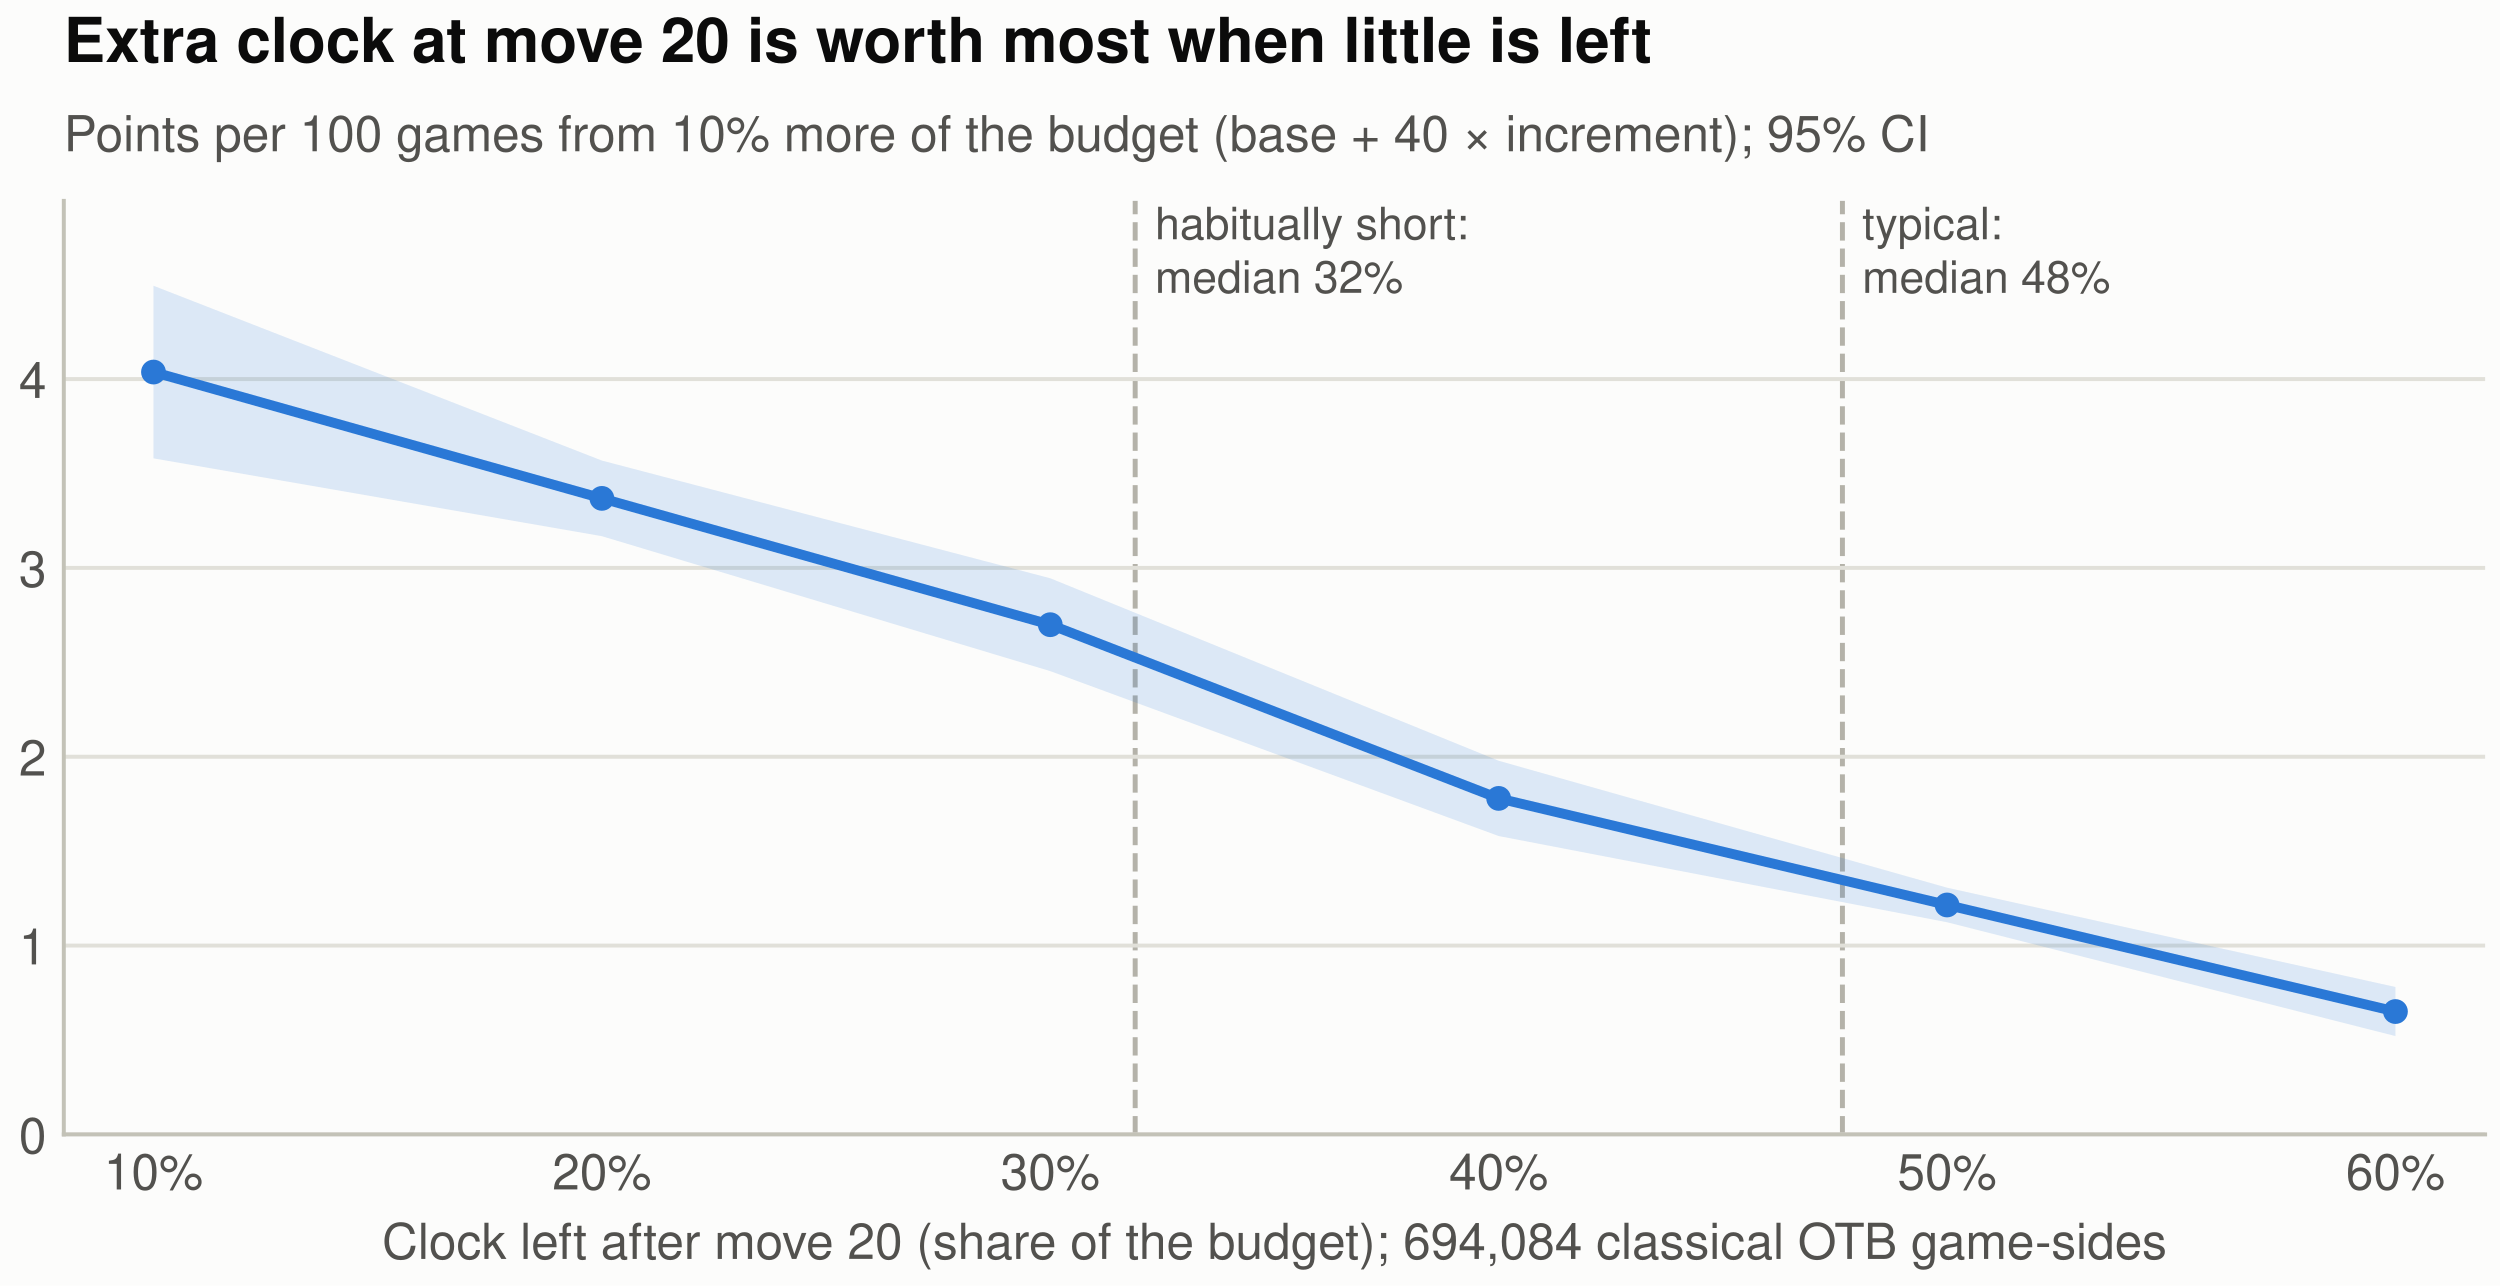
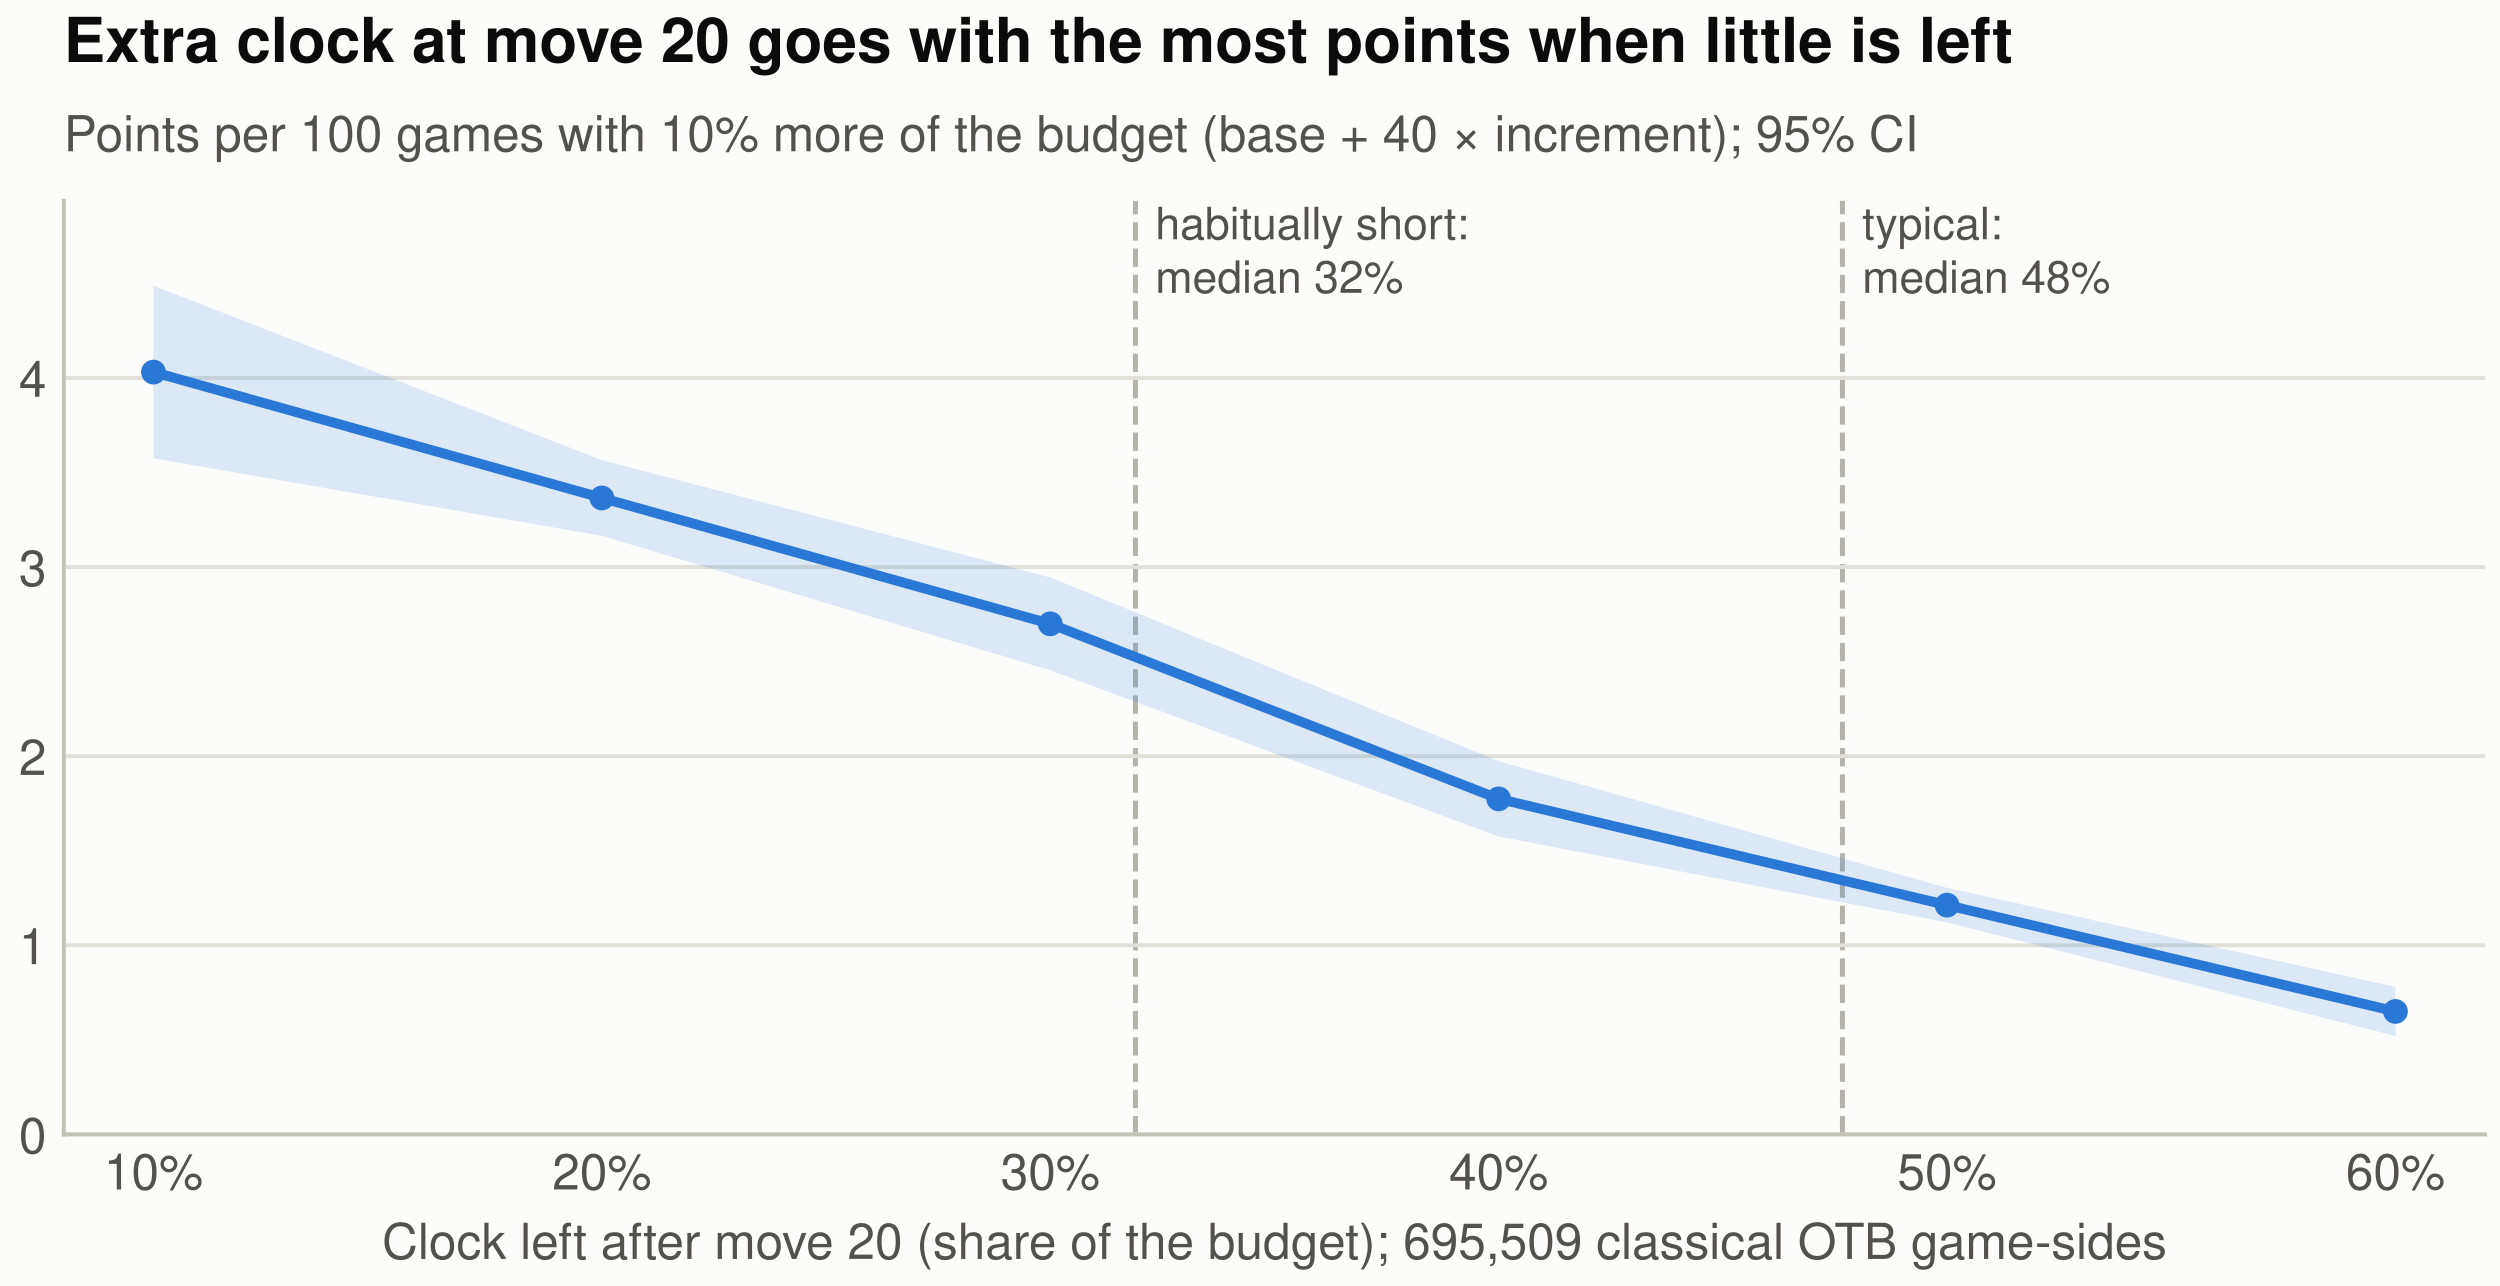
<svg xmlns="http://www.w3.org/2000/svg" xmlns:xlink="http://www.w3.org/1999/xlink" width="504pt" height="259.2pt" viewBox="0 0 504 259.2" version="1.1">
  <defs>
    <style type="text/css">*{stroke-linejoin: round; stroke-linecap: butt}</style>
  </defs>
  <g id="figure_1">
    <g id="patch_1">
      <path d="M 0 259.2  L 504 259.2  L 504 0  L 0 0  z " style="fill: #fcfcfb" />
    </g>
    <g id="axes_1">
      <g id="patch_2">
        <path d="M 12.863 228.699  L 501 228.699  L 501 40.498  L 12.863 40.498  z " style="fill: #fcfcfb" />
      </g>
      <g id="line2d_1">
-         <path d="M 228.853 228.699  L 228.853 40.498  " clip-path="url(#p4b8398e1f9)" style="fill: none; stroke-dasharray: 3.7,1.6; stroke-dashoffset: 0; stroke: #b4b2a9" />
+         <path d="M 228.909 228.699  L 228.909 40.498  " clip-path="url(#p4b8398e1f9)" style="fill: none; stroke-dasharray: 3.7,1.6; stroke-dashoffset: 0; stroke: #b4b2a9" />
      </g>
      <g id="line2d_2">
        <path d="M 371.433 228.699  L 371.433 40.498  " clip-path="url(#p4b8398e1f9)" style="fill: none; stroke-dasharray: 3.7,1.6; stroke-dashoffset: 0; stroke: #b4b2a9" />
      </g>
      <g id="matplotlib.axis_1">
        <g id="xtick_1">
          <g id="line2d_3" />
          <g id="text_1">
            <text style="font-size: 10px; font-family: 'Helvetica', 'Arial', 'DejaVu Sans', sans-serif; text-anchor: middle; fill: #52514e" x="30.942" y="239.797" transform="rotate(-0 30.94189 239.7966)">10%</text>
          </g>
        </g>
        <g id="xtick_2">
          <g id="line2d_4" />
          <g id="text_2">
            <text style="font-size: 10px; font-family: 'Helvetica', 'Arial', 'DejaVu Sans', sans-serif; text-anchor: middle; fill: #52514e" x="121.338" y="239.797" transform="rotate(-0 121.3376 239.7966)">20%</text>
          </g>
        </g>
        <g id="xtick_3">
          <g id="line2d_5" />
          <g id="text_3">
            <text style="font-size: 10px; font-family: 'Helvetica', 'Arial', 'DejaVu Sans', sans-serif; text-anchor: middle; fill: #52514e" x="211.733" y="239.797" transform="rotate(-0 211.7334 239.7966)">30%</text>
          </g>
        </g>
        <g id="xtick_4">
          <g id="line2d_6" />
          <g id="text_4">
            <text style="font-size: 10px; font-family: 'Helvetica', 'Arial', 'DejaVu Sans', sans-serif; text-anchor: middle; fill: #52514e" x="302.129" y="239.797" transform="rotate(-0 302.1291 239.7966)">40%</text>
          </g>
        </g>
        <g id="xtick_5">
          <g id="line2d_7" />
          <g id="text_5">
            <text style="font-size: 10px; font-family: 'Helvetica', 'Arial', 'DejaVu Sans', sans-serif; text-anchor: middle; fill: #52514e" x="392.525" y="239.797" transform="rotate(-0 392.5249 239.7966)">50%</text>
          </g>
        </g>
        <g id="xtick_6">
          <g id="line2d_8" />
          <g id="text_6">
            <text style="font-size: 10px; font-family: 'Helvetica', 'Arial', 'DejaVu Sans', sans-serif; text-anchor: middle; fill: #52514e" x="482.921" y="239.797" transform="rotate(-0 482.9206 239.7966)">60%</text>
          </g>
        </g>
        <g id="text_7">
-           <text style="font-size: 10px; font-family: 'Helvetica', 'Arial', 'DejaVu Sans', sans-serif; text-anchor: middle; fill: #52514e" x="256.931" y="253.797" transform="rotate(-0 256.9312 253.7974)">Clock left after move 20 (share of the budget); 694,084 classical OTB game-sides</text>
+           <text style="font-size: 10px; font-family: 'Helvetica', 'Arial', 'DejaVu Sans', sans-serif; text-anchor: middle; fill: #52514e" x="256.931" y="253.797" transform="rotate(-0 256.9312 253.7974)">Clock left after move 20 (share of the budget); 695,509 classical OTB game-sides</text>
        </g>
      </g>
      <g id="matplotlib.axis_2">
        <g id="ytick_1">
          <g id="line2d_9">
            <path d="M 12.863 228.699  L 501 228.699  " clip-path="url(#p4b8398e1f9)" style="fill: none; stroke: #e1e0d9; stroke-width: 0.8; stroke-linecap: square" />
          </g>
          <g id="line2d_10" />
          <g id="text_8">
            <text style="font-size: 10px; font-family: 'Helvetica', 'Arial', 'DejaVu Sans', sans-serif; text-anchor: end; fill: #52514e" x="9.363" y="232.498" transform="rotate(-0 9.36274 232.4978)">0</text>
          </g>
        </g>
        <g id="ytick_2">
          <g id="line2d_11">
-             <path d="M 12.863 190.629  L 501 190.629  " clip-path="url(#p4b8398e1f9)" style="fill: none; stroke: #e1e0d9; stroke-width: 0.8; stroke-linecap: square" />
+             <path d="M 12.863 190.572  L 501 190.572  " clip-path="url(#p4b8398e1f9)" style="fill: none; stroke: #e1e0d9; stroke-width: 0.8; stroke-linecap: square" />
          </g>
          <g id="line2d_12" />
          <g id="text_9">
-             <text style="font-size: 10px; font-family: 'Helvetica', 'Arial', 'DejaVu Sans', sans-serif; text-anchor: end; fill: #52514e" x="9.363" y="194.428" transform="rotate(-0 9.36274 194.4283)">1</text>
+             <text style="font-size: 10px; font-family: 'Helvetica', 'Arial', 'DejaVu Sans', sans-serif; text-anchor: end; fill: #52514e" x="9.363" y="194.371" transform="rotate(-0 9.36274 194.371)">1</text>
          </g>
        </g>
        <g id="ytick_3">
          <g id="line2d_13">
-             <path d="M 12.863 152.56  L 501 152.56  " clip-path="url(#p4b8398e1f9)" style="fill: none; stroke: #e1e0d9; stroke-width: 0.8; stroke-linecap: square" />
+             <path d="M 12.863 152.445  L 501 152.445  " clip-path="url(#p4b8398e1f9)" style="fill: none; stroke: #e1e0d9; stroke-width: 0.8; stroke-linecap: square" />
          </g>
          <g id="line2d_14" />
          <g id="text_10">
-             <text style="font-size: 10px; font-family: 'Helvetica', 'Arial', 'DejaVu Sans', sans-serif; text-anchor: end; fill: #52514e" x="9.363" y="156.359" transform="rotate(-0 9.36274 156.3588)">2</text>
+             <text style="font-size: 10px; font-family: 'Helvetica', 'Arial', 'DejaVu Sans', sans-serif; text-anchor: end; fill: #52514e" x="9.363" y="156.244" transform="rotate(-0 9.36274 156.2443)">2</text>
          </g>
        </g>
        <g id="ytick_4">
          <g id="line2d_15">
-             <path d="M 12.863 114.49  L 501 114.49  " clip-path="url(#p4b8398e1f9)" style="fill: none; stroke: #e1e0d9; stroke-width: 0.8; stroke-linecap: square" />
+             <path d="M 12.863 114.319  L 501 114.319  " clip-path="url(#p4b8398e1f9)" style="fill: none; stroke: #e1e0d9; stroke-width: 0.8; stroke-linecap: square" />
          </g>
          <g id="line2d_16" />
          <g id="text_11">
-             <text style="font-size: 10px; font-family: 'Helvetica', 'Arial', 'DejaVu Sans', sans-serif; text-anchor: end; fill: #52514e" x="9.363" y="118.289" transform="rotate(-0 9.36274 118.2893)">3</text>
+             <text style="font-size: 10px; font-family: 'Helvetica', 'Arial', 'DejaVu Sans', sans-serif; text-anchor: end; fill: #52514e" x="9.363" y="118.118" transform="rotate(-0 9.36274 118.1175)">3</text>
          </g>
        </g>
        <g id="ytick_5">
          <g id="line2d_17">
-             <path d="M 12.863 76.421  L 501 76.421  " clip-path="url(#p4b8398e1f9)" style="fill: none; stroke: #e1e0d9; stroke-width: 0.8; stroke-linecap: square" />
+             <path d="M 12.863 76.192  L 501 76.192  " clip-path="url(#p4b8398e1f9)" style="fill: none; stroke: #e1e0d9; stroke-width: 0.8; stroke-linecap: square" />
          </g>
          <g id="line2d_18" />
          <g id="text_12">
-             <text style="font-size: 10px; font-family: 'Helvetica', 'Arial', 'DejaVu Sans', sans-serif; text-anchor: end; fill: #52514e" x="9.363" y="80.22" transform="rotate(-0 9.36274 80.21983)">4</text>
+             <text style="font-size: 10px; font-family: 'Helvetica', 'Arial', 'DejaVu Sans', sans-serif; text-anchor: end; fill: #52514e" x="9.363" y="79.991" transform="rotate(-0 9.36274 79.99078)">4</text>
          </g>
        </g>
      </g>
      <g id="FillBetweenPolyCollection_1">
        <defs>
-           <path id="m8ea7ba33ee" d="M 30.942 -201.593  L 30.942 -166.795  L 121.338 -151.104  L 211.733 -123.899  L 302.129 -90.653  L 392.525 -73.273  L 482.921 -50.323  L 482.921 -60.221  L 482.921 -60.221  L 392.525 -80.242  L 302.129 -105.832  L 211.733 -142.621  L 121.338 -166.349  L 30.942 -201.593  z " />
+           <path id="m2669dd7582" d="M 30.942 -201.593  L 30.942 -166.783  L 121.338 -151.185  L 211.733 -124.072  L 302.129 -90.561  L 392.525 -73.239  L 482.921 -50.351  L 482.921 -60.237  L 482.921 -60.237  L 392.525 -80.204  L 302.129 -105.737  L 211.733 -142.796  L 121.338 -166.437  L 30.942 -201.593  z " />
        </defs>
        <g clip-path="url(#p4b8398e1f9)">
-           <use xlink:href="#m8ea7ba33ee" x="0" y="259.2" style="fill: #2a78d6; fill-opacity: 0.15" />
+           <use xlink:href="#m2669dd7582" x="0" y="259.2" style="fill: #2a78d6; fill-opacity: 0.15" />
        </g>
      </g>
      <g id="line2d_19">
-         <path d="M 30.942 75.006  L 121.338 100.473  L 211.733 125.94  L 302.129 160.957  L 392.525 182.443  L 482.921 203.928  " clip-path="url(#p4b8398e1f9)" style="fill: none; stroke: #2a78d6; stroke-width: 2; stroke-linecap: square" />
+         <path d="M 30.942 75.012  L 121.338 100.389  L 211.733 125.766  L 302.129 161.051  L 392.525 182.478  L 482.921 203.906  " clip-path="url(#p4b8398e1f9)" style="fill: none; stroke: #2a78d6; stroke-width: 2; stroke-linecap: square" />
        <defs>
          <path id="m137fc39ff9" d="M 0 2  C 0.53 2 1.039 1.789 1.414 1.414  C 1.789 1.039 2 0.53 2 0  C 2 -0.53 1.789 -1.039 1.414 -1.414  C 1.039 -1.789 0.53 -2 0 -2  C -0.53 -2 -1.039 -1.789 -1.414 -1.414  C -1.789 -1.039 -2 -0.53 -2 0  C -2 0.53 -1.789 1.039 -1.414 1.414  C -1.039 1.789 -0.53 2 0 2  z " style="stroke: #2a78d6" />
        </defs>
        <g clip-path="url(#p4b8398e1f9)">
-           <use xlink:href="#m137fc39ff9" x="30.942" y="75.006" style="fill: #2a78d6; stroke: #2a78d6" />
-           <use xlink:href="#m137fc39ff9" x="121.338" y="100.473" style="fill: #2a78d6; stroke: #2a78d6" />
-           <use xlink:href="#m137fc39ff9" x="211.733" y="125.94" style="fill: #2a78d6; stroke: #2a78d6" />
-           <use xlink:href="#m137fc39ff9" x="302.129" y="160.957" style="fill: #2a78d6; stroke: #2a78d6" />
-           <use xlink:href="#m137fc39ff9" x="392.525" y="182.443" style="fill: #2a78d6; stroke: #2a78d6" />
-           <use xlink:href="#m137fc39ff9" x="482.921" y="203.928" style="fill: #2a78d6; stroke: #2a78d6" />
+           <use xlink:href="#m137fc39ff9" x="30.942" y="75.012" style="fill: #2a78d6; stroke: #2a78d6" />
+           <use xlink:href="#m137fc39ff9" x="121.338" y="100.389" style="fill: #2a78d6; stroke: #2a78d6" />
+           <use xlink:href="#m137fc39ff9" x="211.733" y="125.766" style="fill: #2a78d6; stroke: #2a78d6" />
+           <use xlink:href="#m137fc39ff9" x="302.129" y="161.051" style="fill: #2a78d6; stroke: #2a78d6" />
+           <use xlink:href="#m137fc39ff9" x="392.525" y="182.478" style="fill: #2a78d6; stroke: #2a78d6" />
+           <use xlink:href="#m137fc39ff9" x="482.921" y="203.906" style="fill: #2a78d6; stroke: #2a78d6" />
        </g>
      </g>
      <g id="patch_3">
        <path d="M 12.863 228.699  L 12.863 40.498  " style="fill: none; stroke: #c3c2b7; stroke-width: 0.8; stroke-linejoin: miter; stroke-linecap: square" />
      </g>
      <g id="patch_4">
        <path d="M 12.863 228.699  L 501 228.699  " style="fill: none; stroke: #c3c2b7; stroke-width: 0.8; stroke-linejoin: miter; stroke-linecap: square" />
      </g>
      <g id="text_13">
-         <text style="font-size: 10px; font-family: 'Helvetica', 'Arial', 'DejaVu Sans', sans-serif; text-anchor: start; fill: #52514e" x="12.863" y="30.498" transform="rotate(-0 12.86274 30.49829)">Points per 100 games from 10% more of the budget (base + 40 × increment); 95% CI</text>
+         <text style="font-size: 10px; font-family: 'Helvetica', 'Arial', 'DejaVu Sans', sans-serif; text-anchor: start; fill: #52514e" x="12.863" y="30.498" transform="rotate(-0 12.86274 30.49829)">Points per 100 games with 10% more of the budget (base + 40 × increment); 95% CI</text>
      </g>
      <g id="text_14">
-         <text style="font-size: 9px; font-family: 'Helvetica', 'Arial', 'DejaVu Sans', sans-serif; fill: #52514e" transform="translate(232.8534 48.23776)">habitually short:</text>
-         <text style="font-size: 9px; font-family: 'Helvetica', 'Arial', 'DejaVu Sans', sans-serif; fill: #52514e" transform="translate(232.8534 59.04022)">median 32%</text>
+         <text style="font-size: 9px; font-family: 'Helvetica', 'Arial', 'DejaVu Sans', sans-serif; fill: #52514e" transform="translate(232.9086 48.23776)">habitually short:</text>
+         <text style="font-size: 9px; font-family: 'Helvetica', 'Arial', 'DejaVu Sans', sans-serif; fill: #52514e" transform="translate(232.9086 59.04022)">median 32%</text>
      </g>
      <g id="text_15">
        <text style="font-size: 9px; font-family: 'Helvetica', 'Arial', 'DejaVu Sans', sans-serif; fill: #52514e" transform="translate(375.4328 48.23776)">typical:</text>
        <text style="font-size: 9px; font-family: 'Helvetica', 'Arial', 'DejaVu Sans', sans-serif; fill: #52514e" transform="translate(375.4328 59.04022)">median 48%</text>
      </g>
      <g id="text_16">
-         <text style="font-weight: 700; font-size: 12.5px; font-family: 'Helvetica', 'Arial', 'DejaVu Sans', sans-serif; text-anchor: start; fill: #0b0b0b" x="12.863" y="12.498" transform="rotate(-0 12.86274 12.49829)">Extra clock at move 20 is worth most when little is left</text>
+         <text style="font-weight: 700; font-size: 12.5px; font-family: 'Helvetica', 'Arial', 'DejaVu Sans', sans-serif; text-anchor: start; fill: #0b0b0b" x="12.863" y="12.498" transform="rotate(-0 12.86274 12.49829)">Extra clock at move 20 goes with the most points when little is left</text>
      </g>
    </g>
  </g>
  <defs>
    <clipPath id="p4b8398e1f9">
      <rect x="12.863" y="40.498" width="488.137" height="188.201" />
    </clipPath>
  </defs>
</svg>
